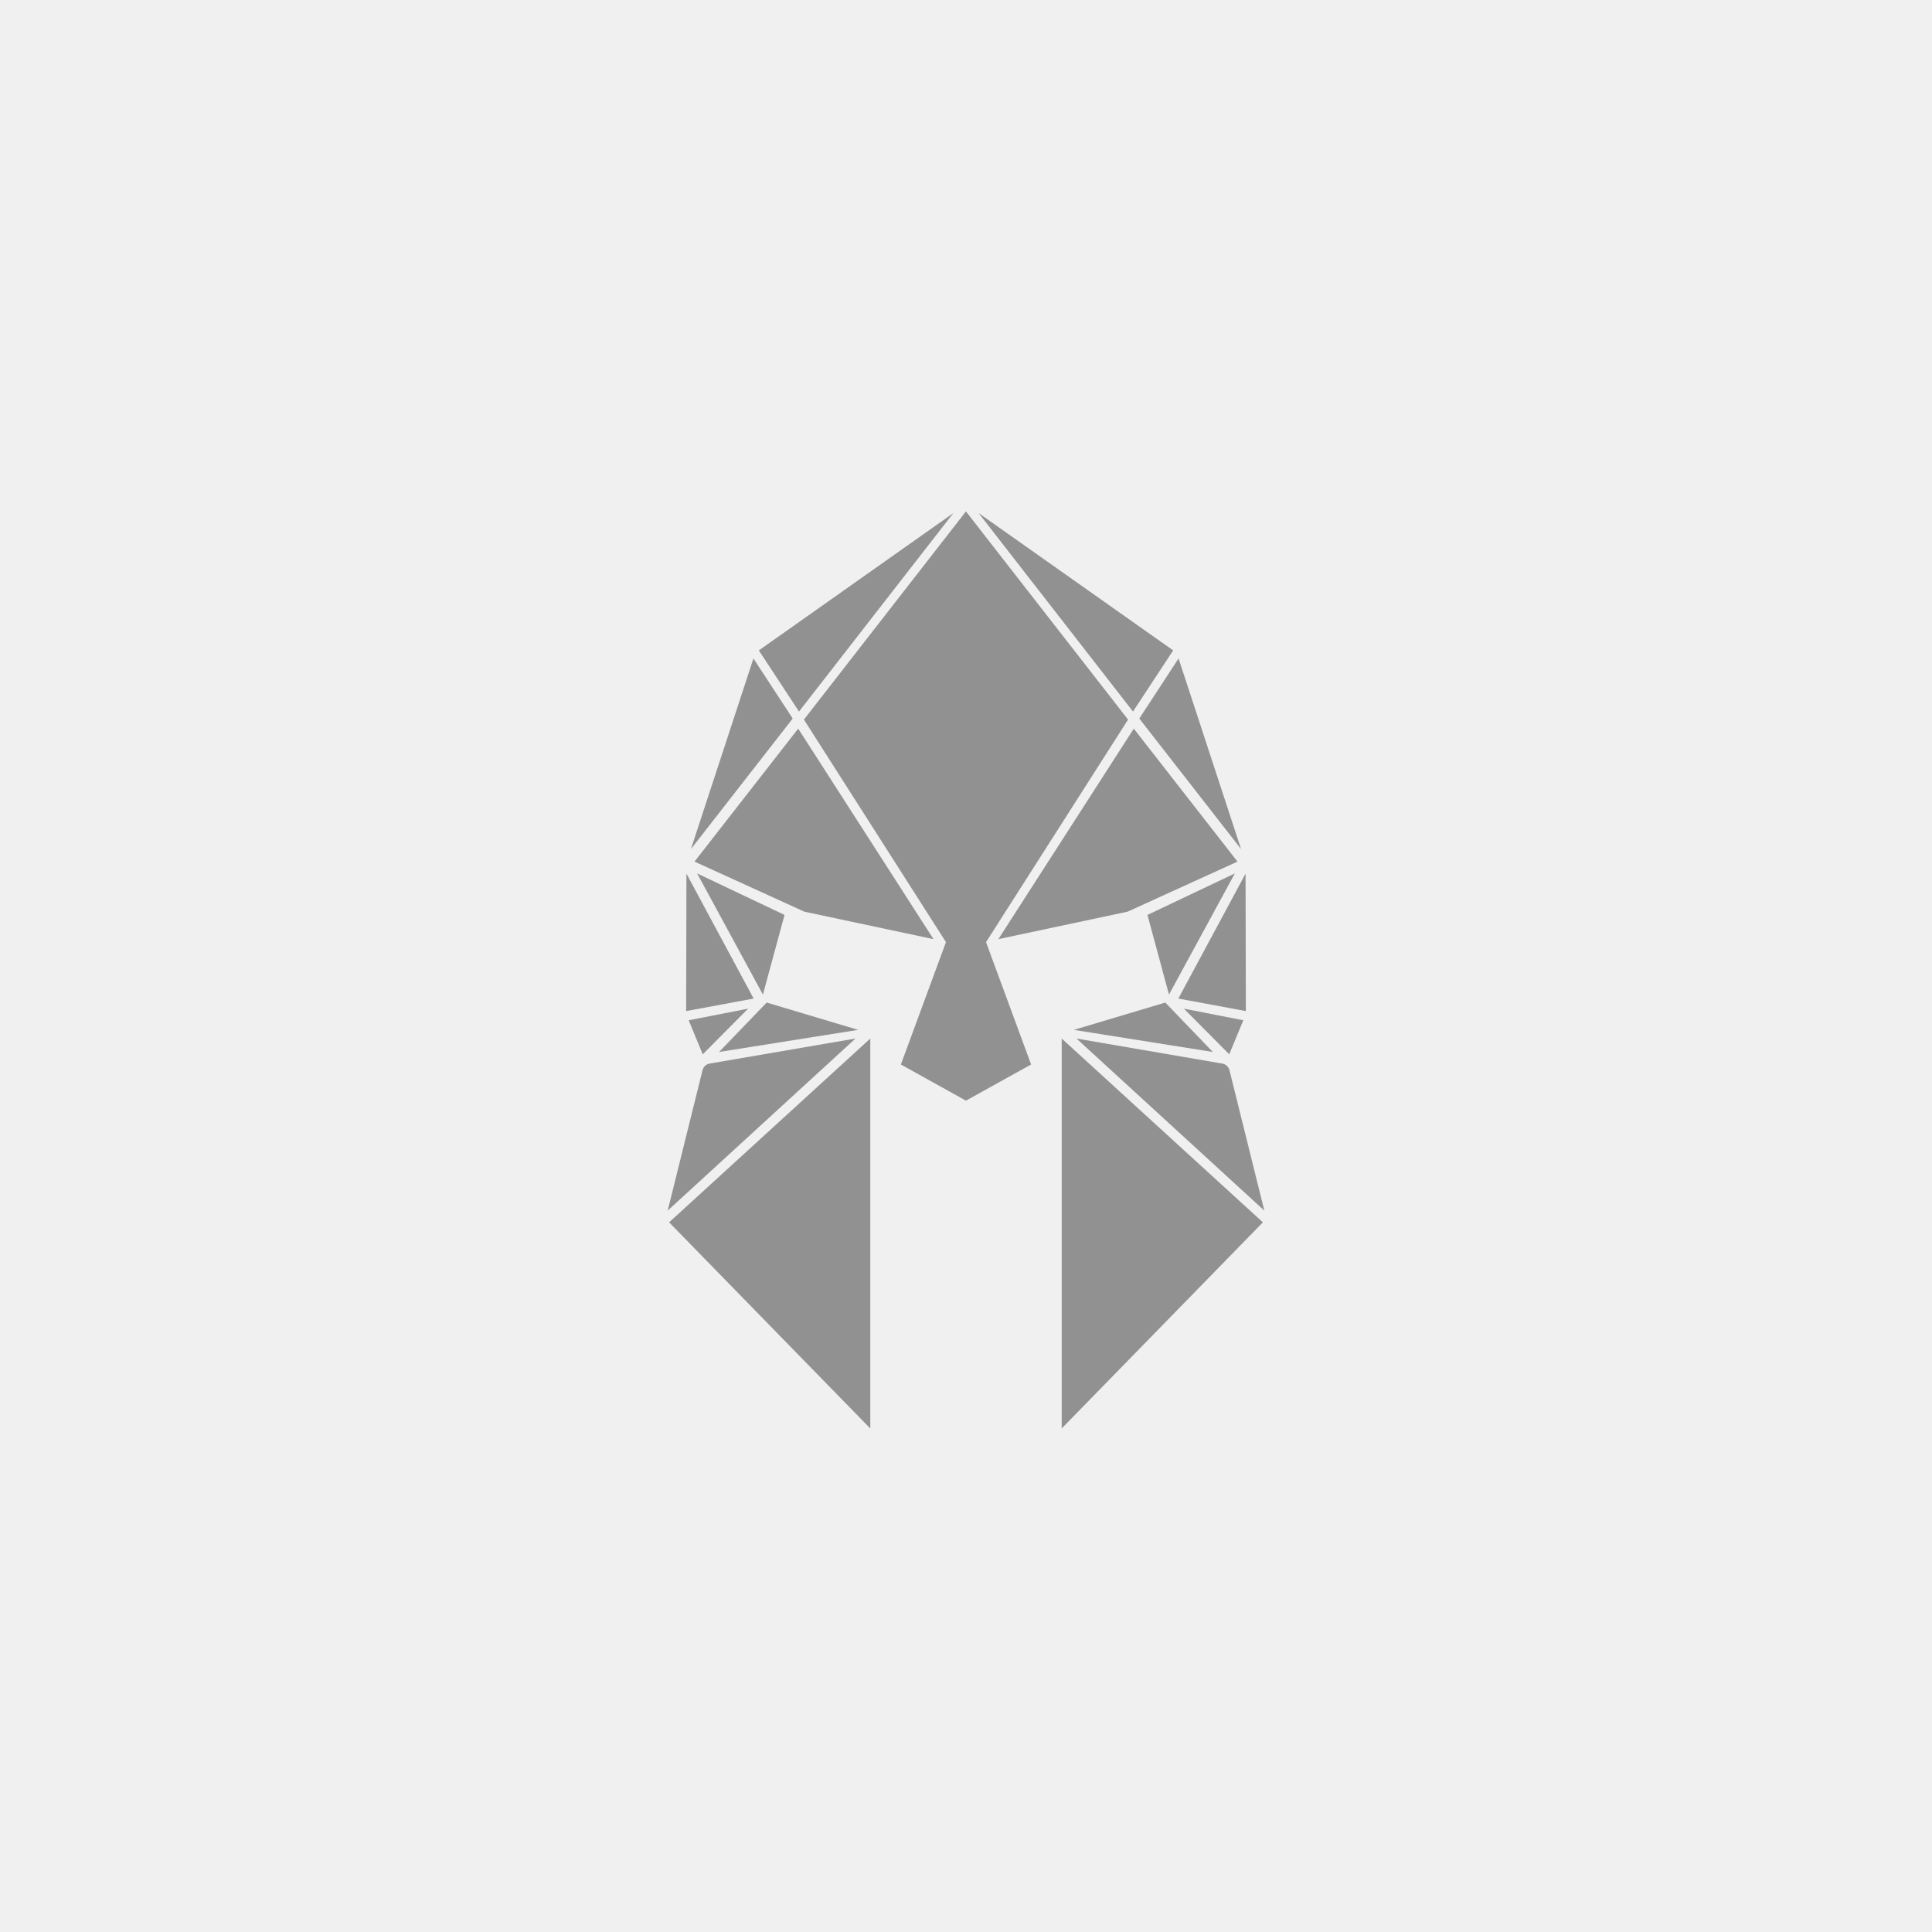
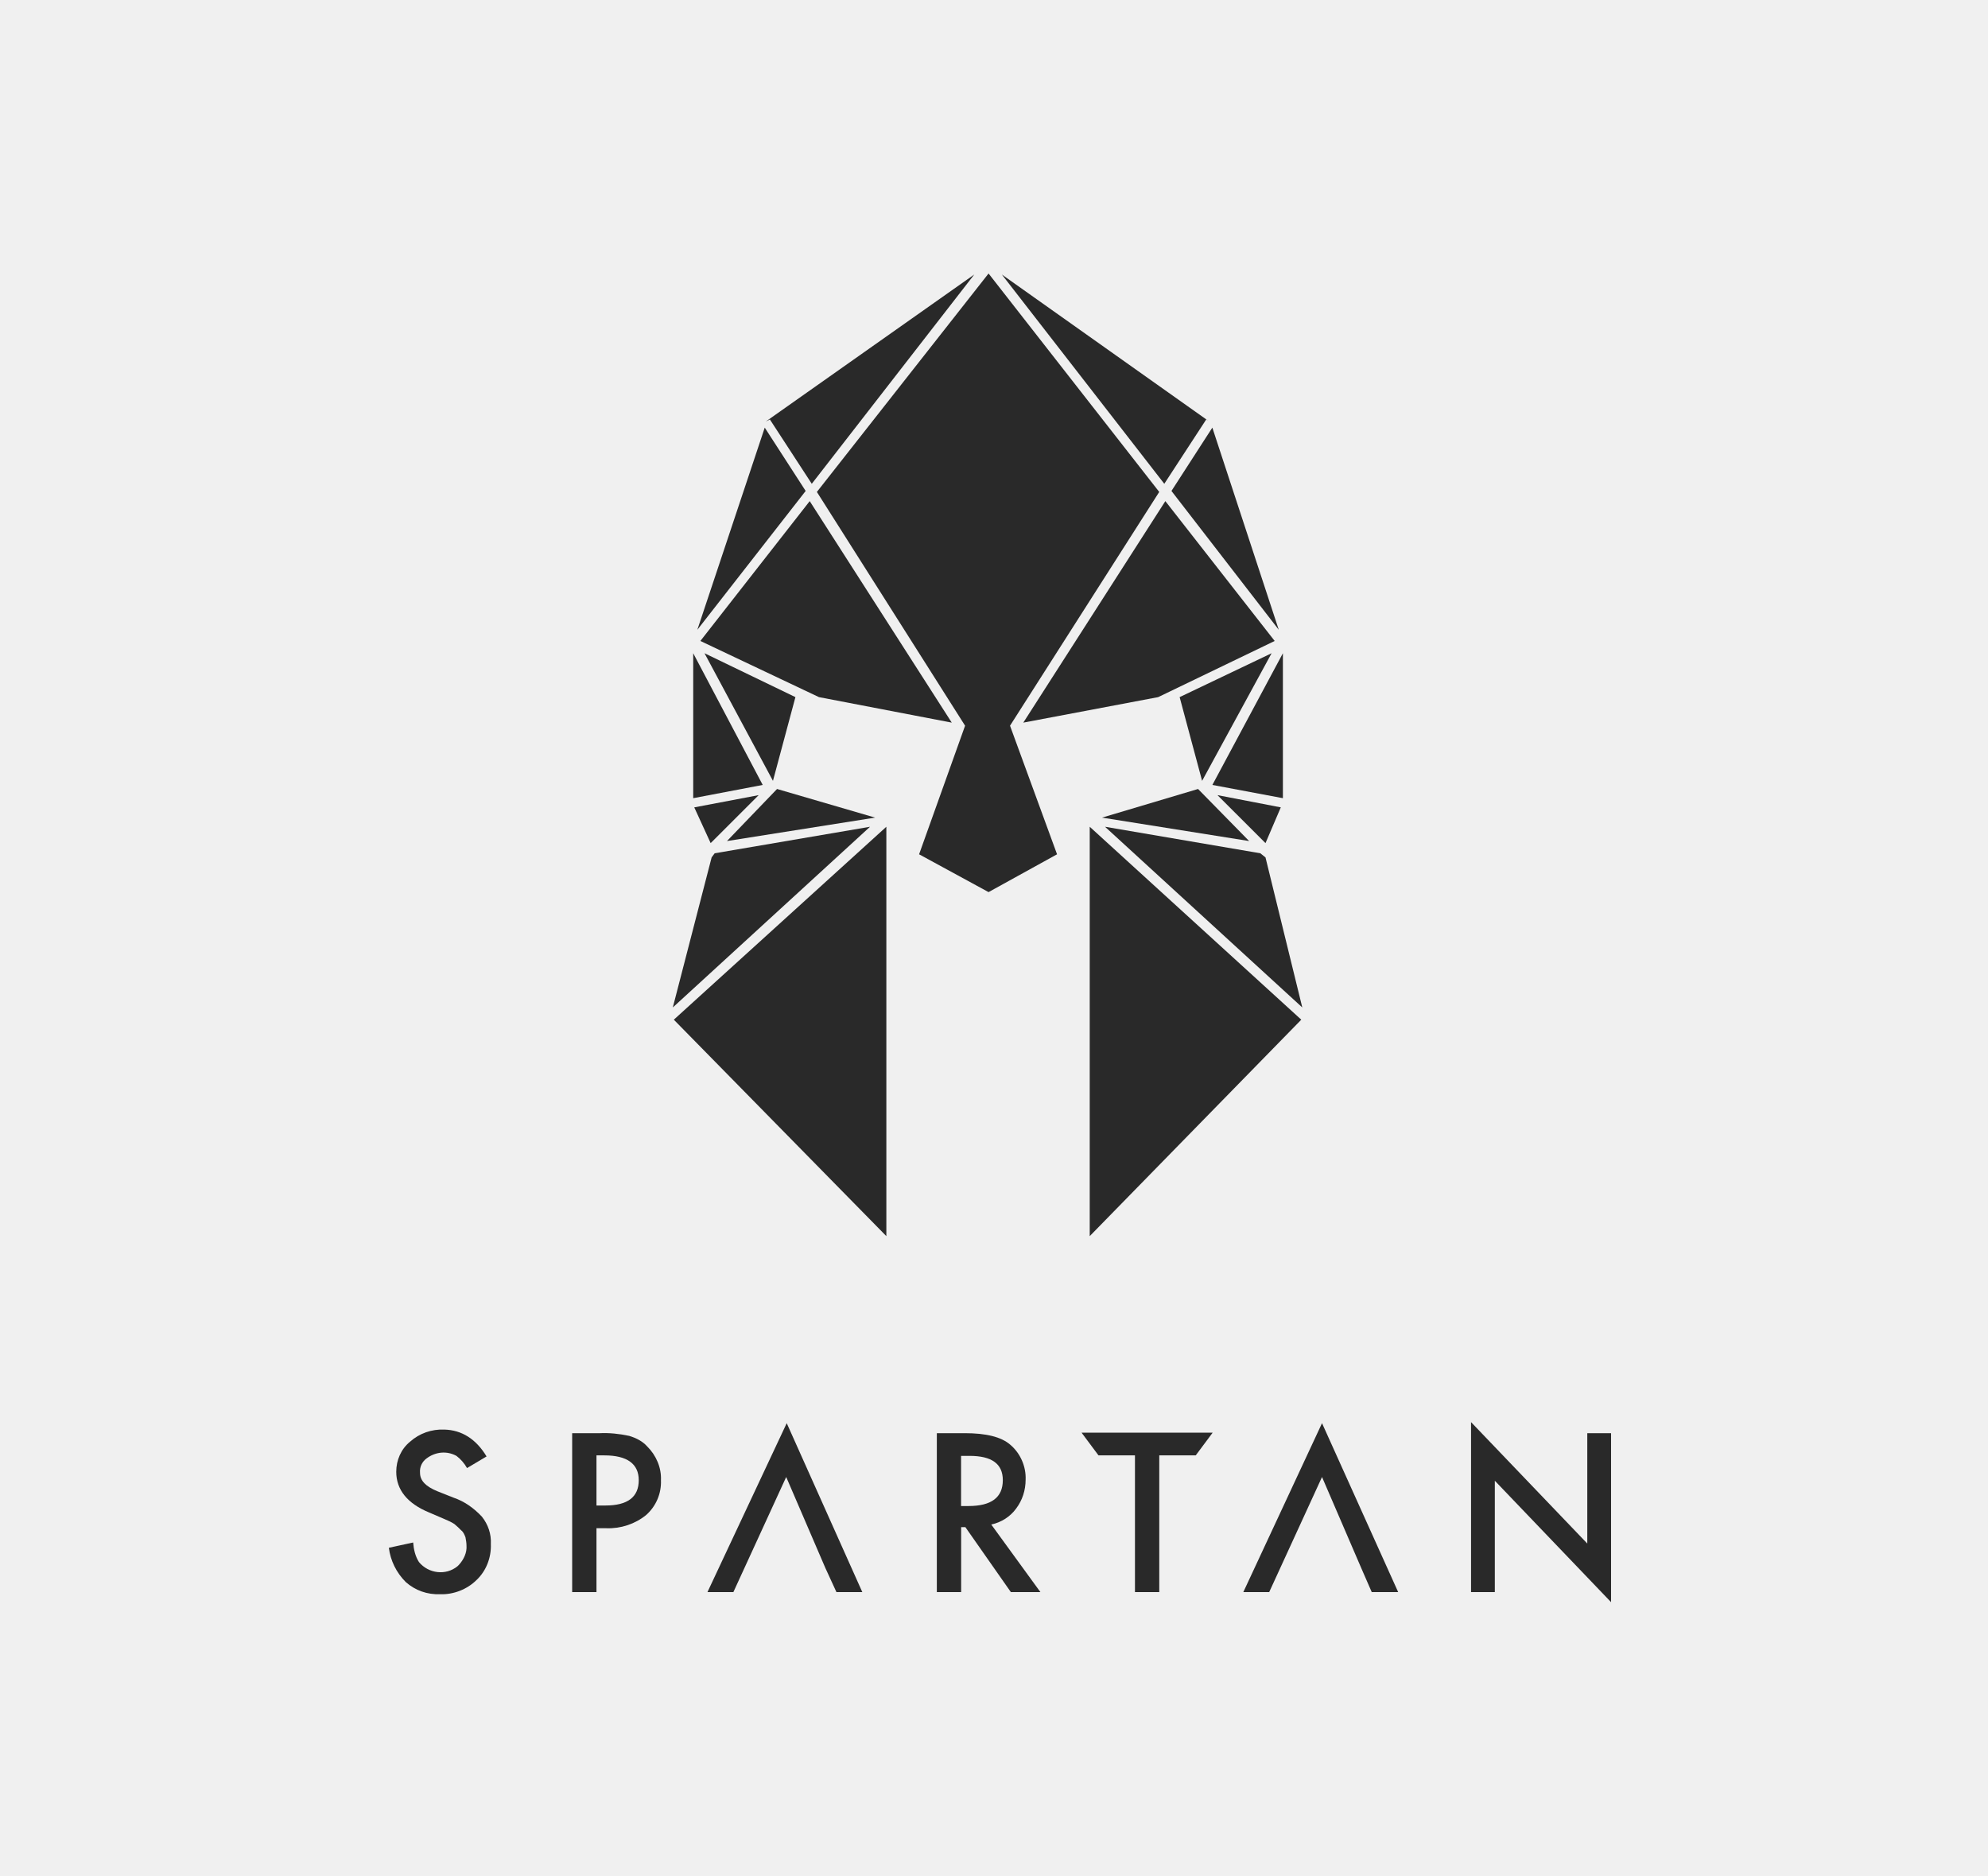
- <svg xmlns="http://www.w3.org/2000/svg" width="136" height="136" viewBox="0 0 136 136" fill="none">
-   <path d="M74.736 100.555L88.899 86.044L74.736 73.105V100.555Z" fill="#919191" />
-   <path d="M86.545 75.329C86.514 75.212 86.45 75.107 86.361 75.025C86.272 74.944 86.161 74.89 86.042 74.869L75.777 73.105L89 85.219L86.545 75.329Z" fill="#919191" />
-   <path d="M82.03 70.573L75.591 72.496L85.375 74.052L82.03 70.573Z" fill="#919191" />
-   <path d="M87.522 71.82L83.337 71.002L86.531 74.216L87.522 71.82Z" fill="#919191" />
-   <path d="M87.7 71.174L87.679 61.498L82.948 70.292L87.7 71.174Z" fill="#919191" />
-   <path d="M86.925 61.484L80.773 64.404L82.288 70.013L86.925 61.484Z" fill="#919191" />
-   <path d="M87.363 59.77L82.963 46.35L80.199 50.581L87.363 59.77Z" fill="#919191" />
-   <path d="M79.811 51.291L70.278 66.11L79.38 64.174L87.111 60.652L79.811 51.291Z" fill="#919191" />
-   <path d="M82.583 45.784L68.887 36.116L79.755 50.088L82.583 45.784Z" fill="#919191" />
-   <path d="M79.409 50.654L67.996 36L56.59 50.654L66.589 66.319L63.416 74.933L67.996 77.479L72.583 74.933L69.41 66.319L79.409 50.654Z" fill="#919191" />
-   <path d="M61.263 100.555V73.105L47.101 86.044L61.263 100.555Z" fill="#919191" />
-   <path d="M49.95 74.869C49.832 74.89 49.723 74.945 49.635 75.026C49.547 75.108 49.485 75.213 49.455 75.329L47 85.219L60.222 73.105L49.95 74.869Z" fill="#919191" />
-   <path d="M53.97 70.573L50.618 74.052L60.409 72.496L53.97 70.573Z" fill="#919191" />
-   <path d="M49.469 74.216L52.663 71.002L48.478 71.82L49.469 74.216Z" fill="#919191" />
-   <path d="M48.321 61.498L48.3 71.174L53.052 70.292L48.321 61.498Z" fill="#919191" />
-   <path d="M49.074 61.484L53.704 70.013L55.226 64.404L49.074 61.484Z" fill="#919191" />
-   <path d="M53.037 46.35L48.637 59.77L55.801 50.581L53.037 46.35Z" fill="#919191" />
-   <path d="M56.188 51.291L48.888 60.652L56.619 64.174L65.713 66.11L56.188 51.291Z" fill="#919191" />
-   <path d="M67.113 36.116L53.417 45.784L56.245 50.088L67.113 36.116Z" fill="#919191" />
+ <svg xmlns="http://www.w3.org/2000/svg" width="53" height="50" viewBox="0 0 53 50" fill="none">
+   <g clip-path="url(#clip0)">
+     <path d="M12.972 38.826L12.451 39.136C12.38 39.009 12.282 38.897 12.17 38.812C11.916 38.671 11.607 38.699 11.367 38.883C11.254 38.967 11.184 39.108 11.198 39.262C11.198 39.474 11.353 39.628 11.663 39.755L12.086 39.923C12.381 40.022 12.635 40.205 12.846 40.43C13.015 40.641 13.1 40.895 13.086 41.162C13.1 41.528 12.959 41.88 12.706 42.119C12.452 42.372 12.086 42.513 11.733 42.499C11.395 42.513 11.071 42.4 10.818 42.175C10.564 41.922 10.409 41.598 10.367 41.261L11.015 41.12C11.029 41.303 11.07 41.486 11.169 41.641C11.423 41.951 11.888 42.007 12.197 41.753C12.211 41.739 12.226 41.725 12.239 41.711C12.366 41.571 12.451 41.387 12.437 41.205C12.437 41.134 12.423 41.05 12.409 40.979C12.381 40.909 12.353 40.839 12.296 40.797C12.24 40.741 12.184 40.684 12.114 40.628C12.029 40.572 11.931 40.53 11.832 40.488L11.438 40.319C10.86 40.08 10.564 39.714 10.564 39.235C10.564 38.926 10.691 38.63 10.931 38.434C11.184 38.208 11.509 38.096 11.846 38.11C12.31 38.122 12.691 38.361 12.972 38.826Z" fill="#292929" />
+     <path d="M15.902 40.726V42.443H15.254V38.207H15.973C16.24 38.193 16.508 38.221 16.775 38.278C16.958 38.334 17.128 38.418 17.254 38.559C17.494 38.798 17.635 39.122 17.621 39.459C17.635 39.811 17.494 40.149 17.226 40.388C16.931 40.627 16.55 40.754 16.17 40.74H15.903V40.726H15.902ZM15.902 40.134H16.141C16.733 40.134 17.029 39.909 17.029 39.459C17.029 39.023 16.719 38.798 16.113 38.798H15.902V40.134Z" fill="#292929" />
+     <path d="M26.427 40.641L27.737 42.442H26.949L25.737 40.711H25.624V42.442H24.976V38.206H25.723C26.286 38.206 26.695 38.304 26.935 38.515C27.202 38.74 27.357 39.092 27.343 39.443C27.343 39.725 27.258 39.993 27.089 40.217C26.934 40.43 26.694 40.585 26.427 40.641ZM25.623 40.148H25.82C26.426 40.148 26.735 39.923 26.735 39.458C26.735 39.022 26.44 38.811 25.848 38.811H25.622V40.148H25.623Z" fill="#292929" />
+     <path d="M30.906 38.798V42.443H30.258V38.798H29.286L28.835 38.193H32.329L31.878 38.798H30.906Z" fill="#292929" />
+     <path d="M39.218 42.442V37.911L42.317 41.148V38.207H42.951V42.711L39.852 39.474V42.443H39.218V42.442Z" fill="#292929" />
+     <path d="M36.57 42.442H37.275L35.245 37.939L33.147 42.442H33.837L35.245 39.374L36.288 41.795L36.57 42.442Z" fill="#292929" />
+     <path d="M22.299 42.442H22.989L20.974 37.939L18.861 42.442H19.552L20.96 39.374L22.002 41.795L22.299 42.442Z" fill="#292929" />
+     <path d="M20.716 21.033L19.381 22.421L23.331 21.796L20.716 21.033Z" fill="#292929" />
+     <path d="M18.782 17.414L20.607 20.816L21.206 18.584L18.782 17.414Z" fill="#292929" />
+     <path d="M19.053 22.747L18.972 22.857L17.937 26.857L23.195 22.04L19.053 22.747Z" fill="#292929" />
+     <path d="M21.587 13.359L18.672 17.087L21.833 18.584L25.374 19.264L21.587 13.359Z" fill="#292929" />
+     <path d="M18.946 22.476L20.226 21.197L18.509 21.523L18.946 22.476Z" fill="#292929" />
+     <path d="M20.388 11.4L18.591 16.789L21.479 13.088L20.388 11.4Z" fill="#292929" />
+     <path d="M21.642 12.897L25.974 7.318L20.416 11.237L20.525 11.182L21.642 12.897Z" fill="#292929" />
+     <path d="M23.63 32.953V22.04L17.964 27.183L23.63 32.953Z" fill="#292929" />
+     <path d="M18.481 17.414V21.278L20.334 20.925L18.481 17.414Z" fill="#292929" />
+     <path d="M31.94 21.033L29.38 21.796L33.302 22.421L31.94 21.033Z" fill="#292929" />
+     <path d="M32.048 20.816L33.901 17.414L31.449 18.584L32.048 20.816Z" fill="#292929" />
+     <path d="M33.738 22.857L33.601 22.747L29.46 22.04L34.719 26.857L33.738 22.857Z" fill="#292929" />
+     <path d="M26.927 19.346L30.905 13.114L26.355 7.291L21.778 13.114L25.729 19.346L24.503 22.774L26.355 23.782L28.181 22.774L26.927 19.346Z" fill="#292929" />
+     <path d="M31.068 13.359L27.281 19.264L30.877 18.584L33.983 17.087L31.068 13.359Z" fill="#292929" />
+     <path d="M34.146 21.523L32.458 21.197L33.738 22.476L34.146 21.523Z" fill="#292929" />
+     <path d="M34.092 16.789L32.321 11.4L31.231 13.088L34.092 16.789Z" fill="#292929" />
+     <path d="M32.158 11.182L32.239 11.237L26.709 7.318L31.04 12.897L32.158 11.182Z" fill="#292929" />
+     <path d="M29.052 32.953L34.692 27.183L29.052 22.04V32.953Z" fill="#292929" />
+     <path d="M34.202 21.278V17.414L32.322 20.925L34.202 21.278Z" fill="#292929" />
+   </g>
+   <defs>
+     <clipPath id="clip0">
+       <rect width="32.586" height="35.419" fill="white" transform="translate(10.3657 7.29053)" />
+     </clipPath>
+   </defs>
</svg>
